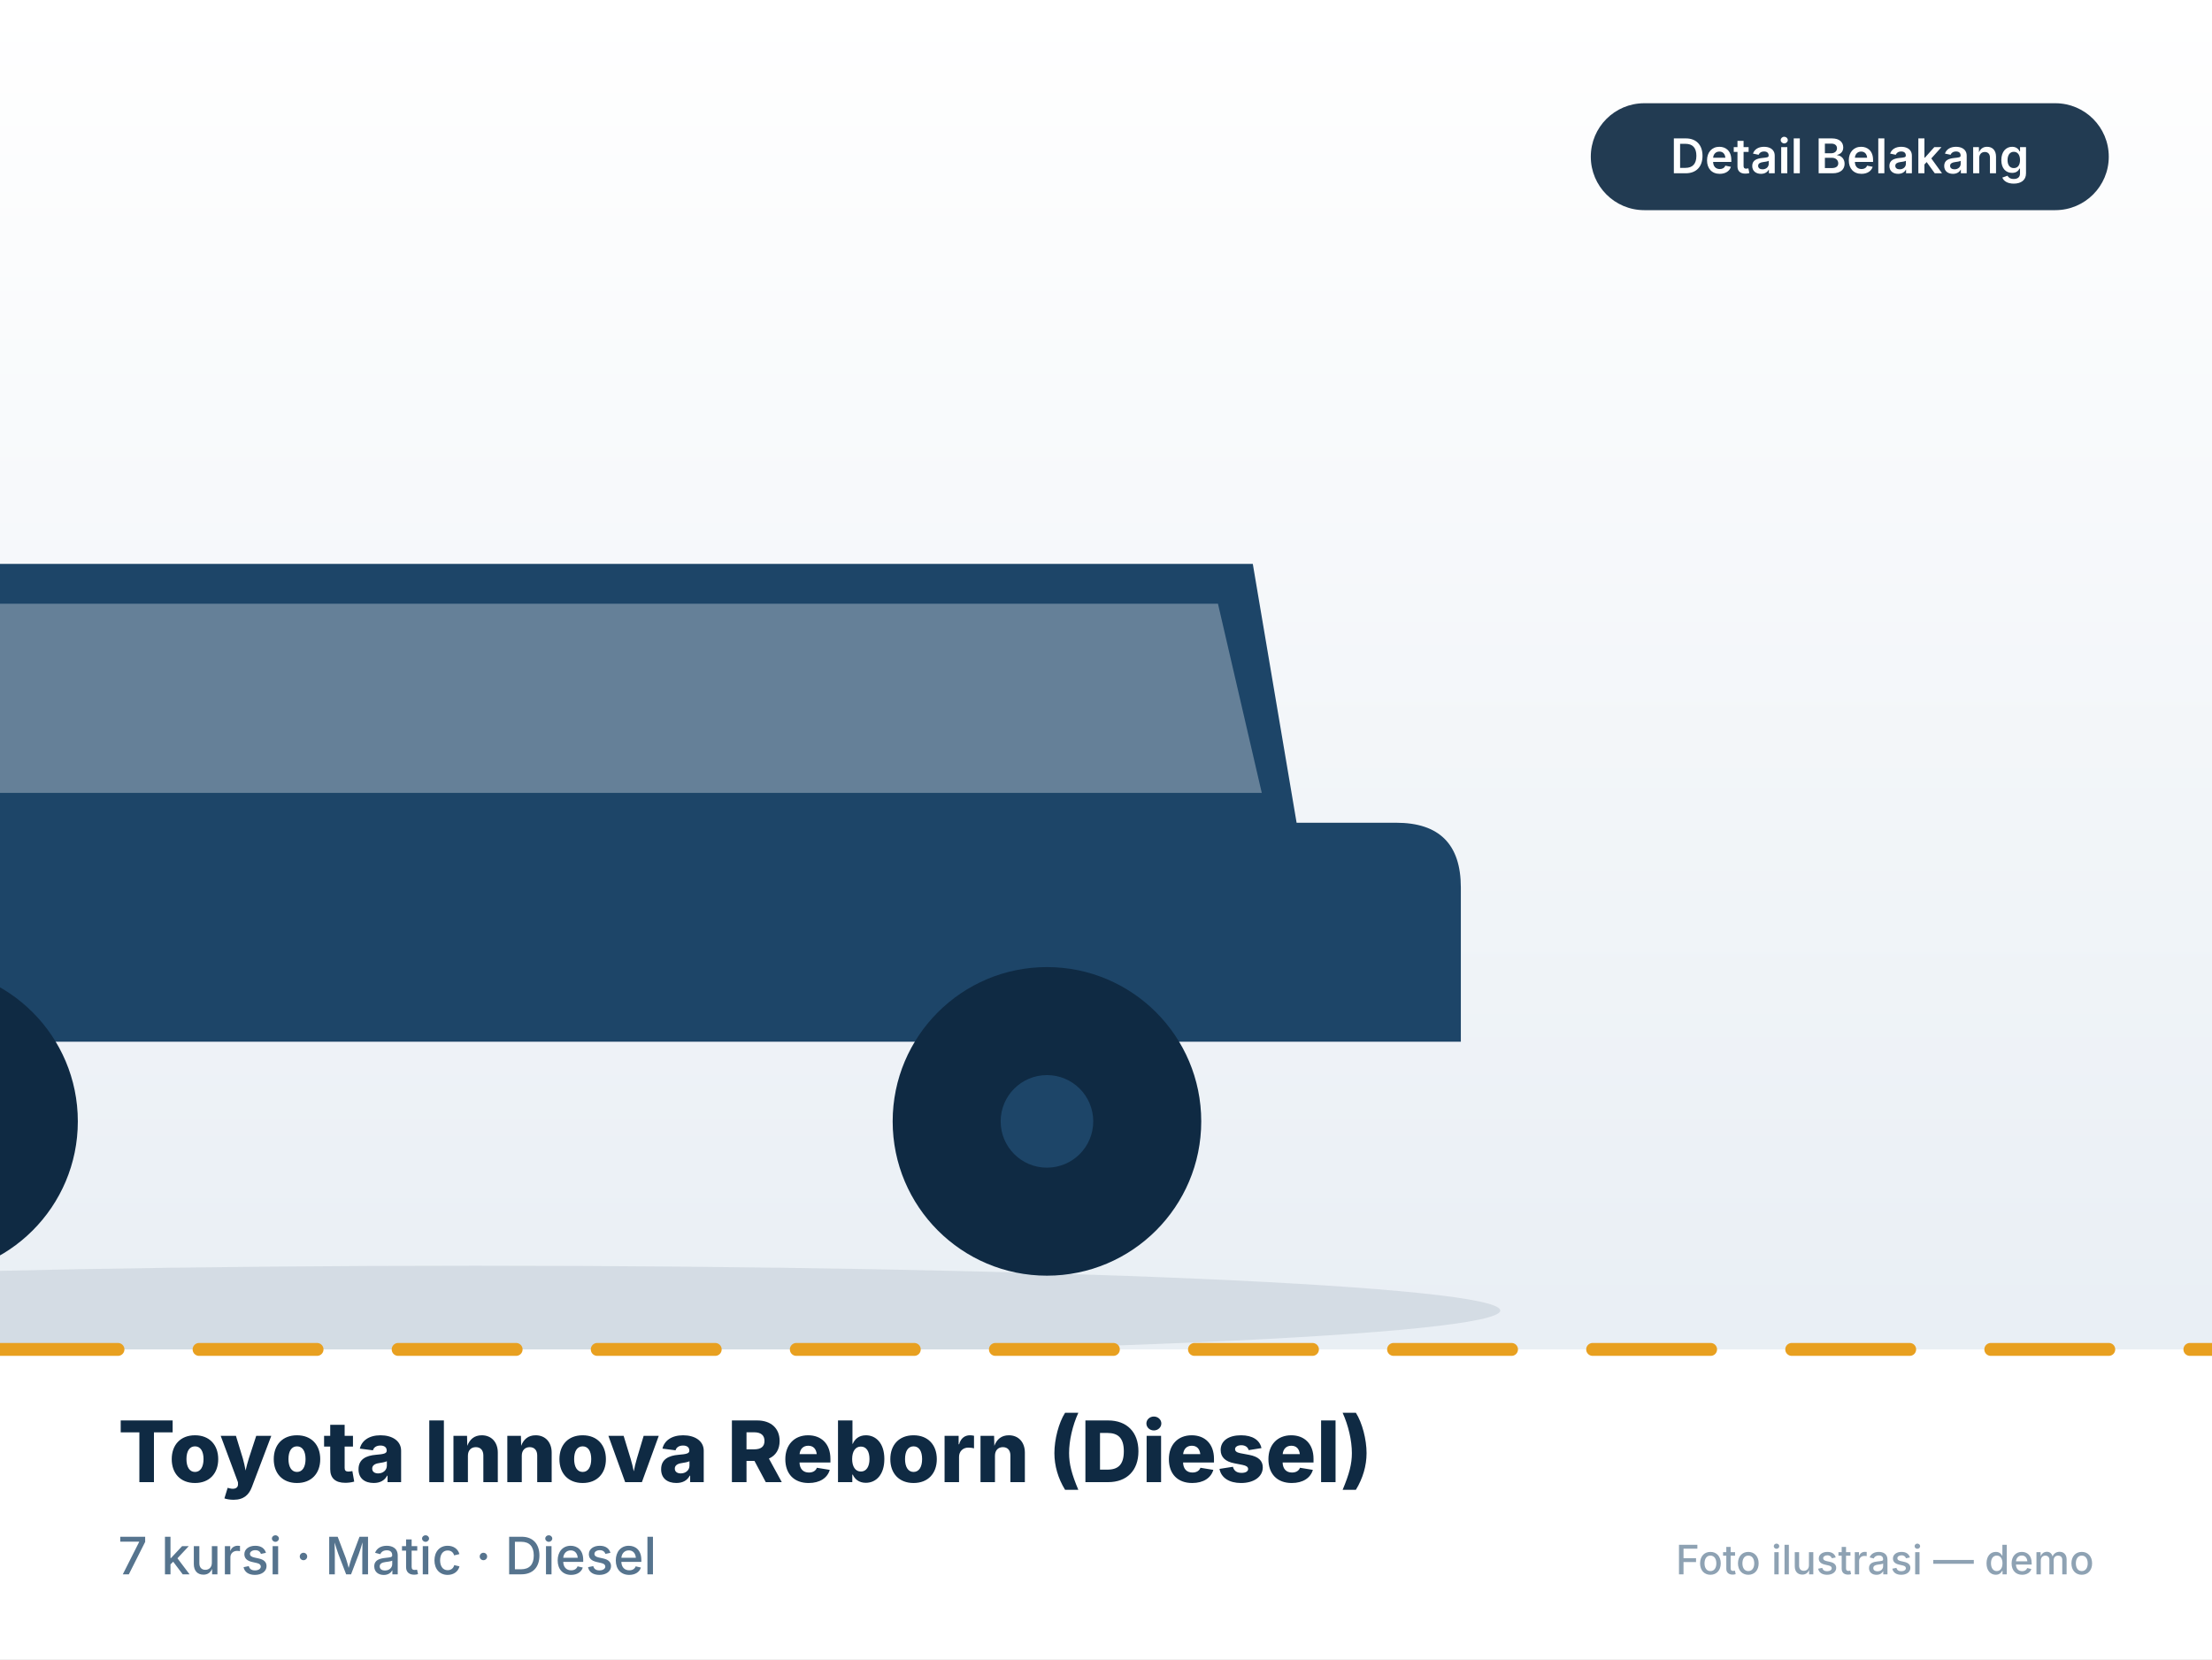
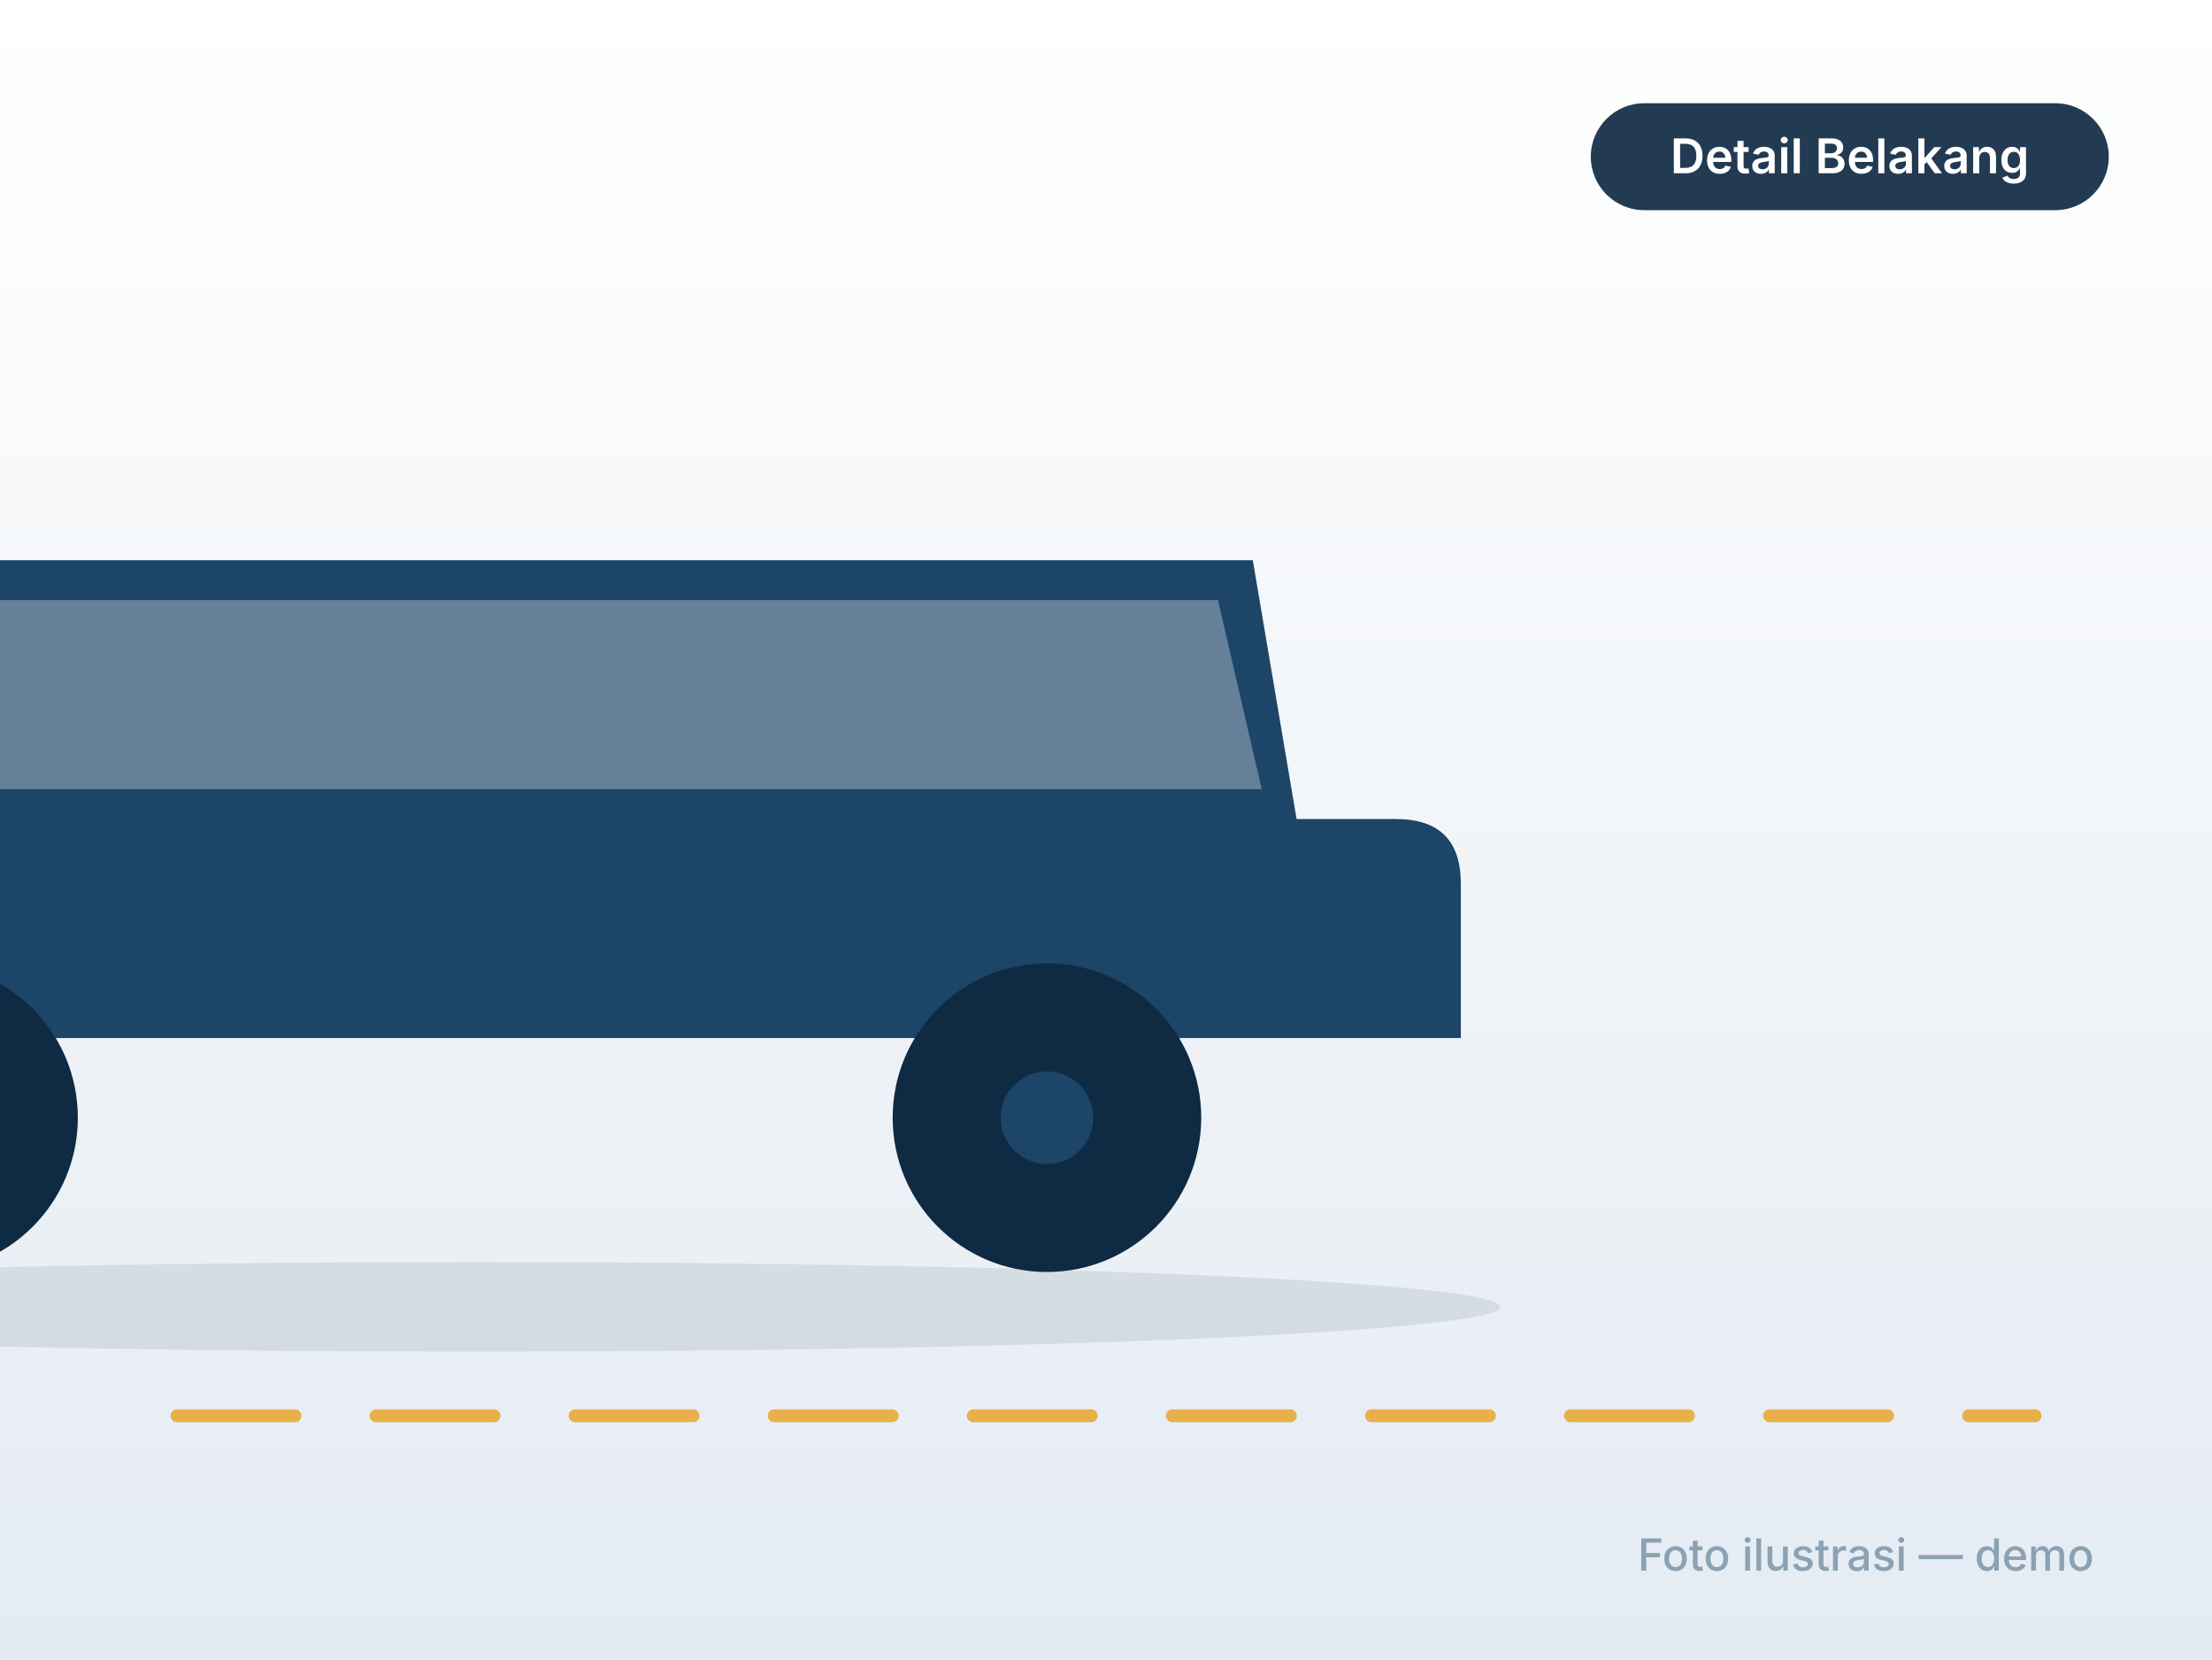
<svg xmlns="http://www.w3.org/2000/svg" viewBox="0 0 1200 900" width="1200" height="900" role="img" aria-label="Toyota Innova Reborn (Diesel) — ilustrasi detail belakang">
  <defs>
    <linearGradient id="bg" x1="0" y1="0" x2="0" y2="1">
      <stop offset="0" stop-color="#FFFFFF" />
      <stop offset="1" stop-color="#E4EBF2" />
    </linearGradient>
    <clipPath id="frame">
-       <rect x="0" y="0" width="1200" height="732" />
+       <rect x="0" y="0" width="1200" height="900" />
    </clipPath>
  </defs>
  <rect width="1200" height="900" fill="url(#bg)" />
  <g clip-path="url(#frame)">
-     <g transform="translate(-552.1 -242.2) scale(1.35)">
+     <g transform="translate(-552.1 -241.5) scale(1.35)">
      <g>
-         <ellipse cx="600" cy="706" rx="411.84" ry="18" fill="#0F2A43" opacity="0.10" />
-         <path d="       M 204 536       Q 204 510 230 510       L 292 510       L 328.96 406       L 912.4 406       L 930 510       L 970 510       Q 996 510 996 536       L 996 598       L 204 598       Z" fill="#1D4568" />
-         <path d="       M 306 498       L 342.96 422       L 898.4 422       L 916 498       Z" fill="#FFFFFF" opacity="0.32" />
-         <circle cx="378.24" cy="630" r="62" fill="#0F2A43" />
-         <circle cx="378.24" cy="630" r="18.6" fill="#1D4568" />
-         <circle cx="829.68" cy="630" r="62" fill="#0F2A43" />
-         <circle cx="829.68" cy="630" r="18.6" fill="#1D4568" />
+         <ellipse cx="600" cy="704" rx="411.84" ry="18" fill="#0F2A43" opacity="0.10" />
+         <path d="       M 204 534       Q 204 508 230 508       L 292 508       L 328.96 404       L 912.4 404       L 930 508       L 970 508       Q 996 508 996 534       L 996 596       L 204 596       Z" fill="#1D4568" />
+         <path d="       M 306 496       L 342.96 420       L 898.4 420       L 916 496       Z" fill="#FFFFFF" opacity="0.32" />
+         <circle cx="378.24" cy="628" r="62" fill="#0F2A43" />
+         <circle cx="378.24" cy="628" r="18.6" fill="#1D4568" />
+         <circle cx="829.68" cy="628" r="62" fill="#0F2A43" />
+         <circle cx="829.68" cy="628" r="18.6" fill="#1D4568" />
      </g>
    </g>
  </g>
-   <rect x="0" y="732" width="1200" height="168" fill="#FFFFFF" />
-   <line x1="0" y1="732" x2="1200" y2="732" stroke="#E8A020" stroke-width="7" stroke-dasharray="64 44" stroke-linecap="round" />
+   <line x1="96" y1="768" x2="1104" y2="768" stroke="#E8A020" stroke-width="7" stroke-dasharray="64 44" stroke-linecap="round" opacity="0.8" />
  <g font-family="Plus Jakarta Sans, Inter, system-ui, sans-serif">
-     <text x="64" y="804" font-size="46" font-weight="800" fill="#0F2A43">Toyota Innova Reborn (Diesel)</text>
-     <text x="64" y="854" font-size="28" font-weight="500" fill="#1D4568" opacity="0.75">7 kursi · Matic · Diesel</text>
    <rect x="863" y="56" width="281" height="58" rx="29" fill="#0F2A43" opacity="0.92" />
    <text x="1003.5" y="94" font-size="26" font-weight="600" fill="#FFFFFF" text-anchor="middle">Detail Belakang</text>
-     <text x="1136" y="854" font-size="22" font-weight="500" fill="#1D4568" opacity="0.5" text-anchor="end">Foto ilustrasi — demo</text>
+     <text x="1136" y="852" font-size="24" font-weight="500" fill="#1D4568" opacity="0.45" text-anchor="end">Foto ilustrasi — demo</text>
  </g>
</svg>
